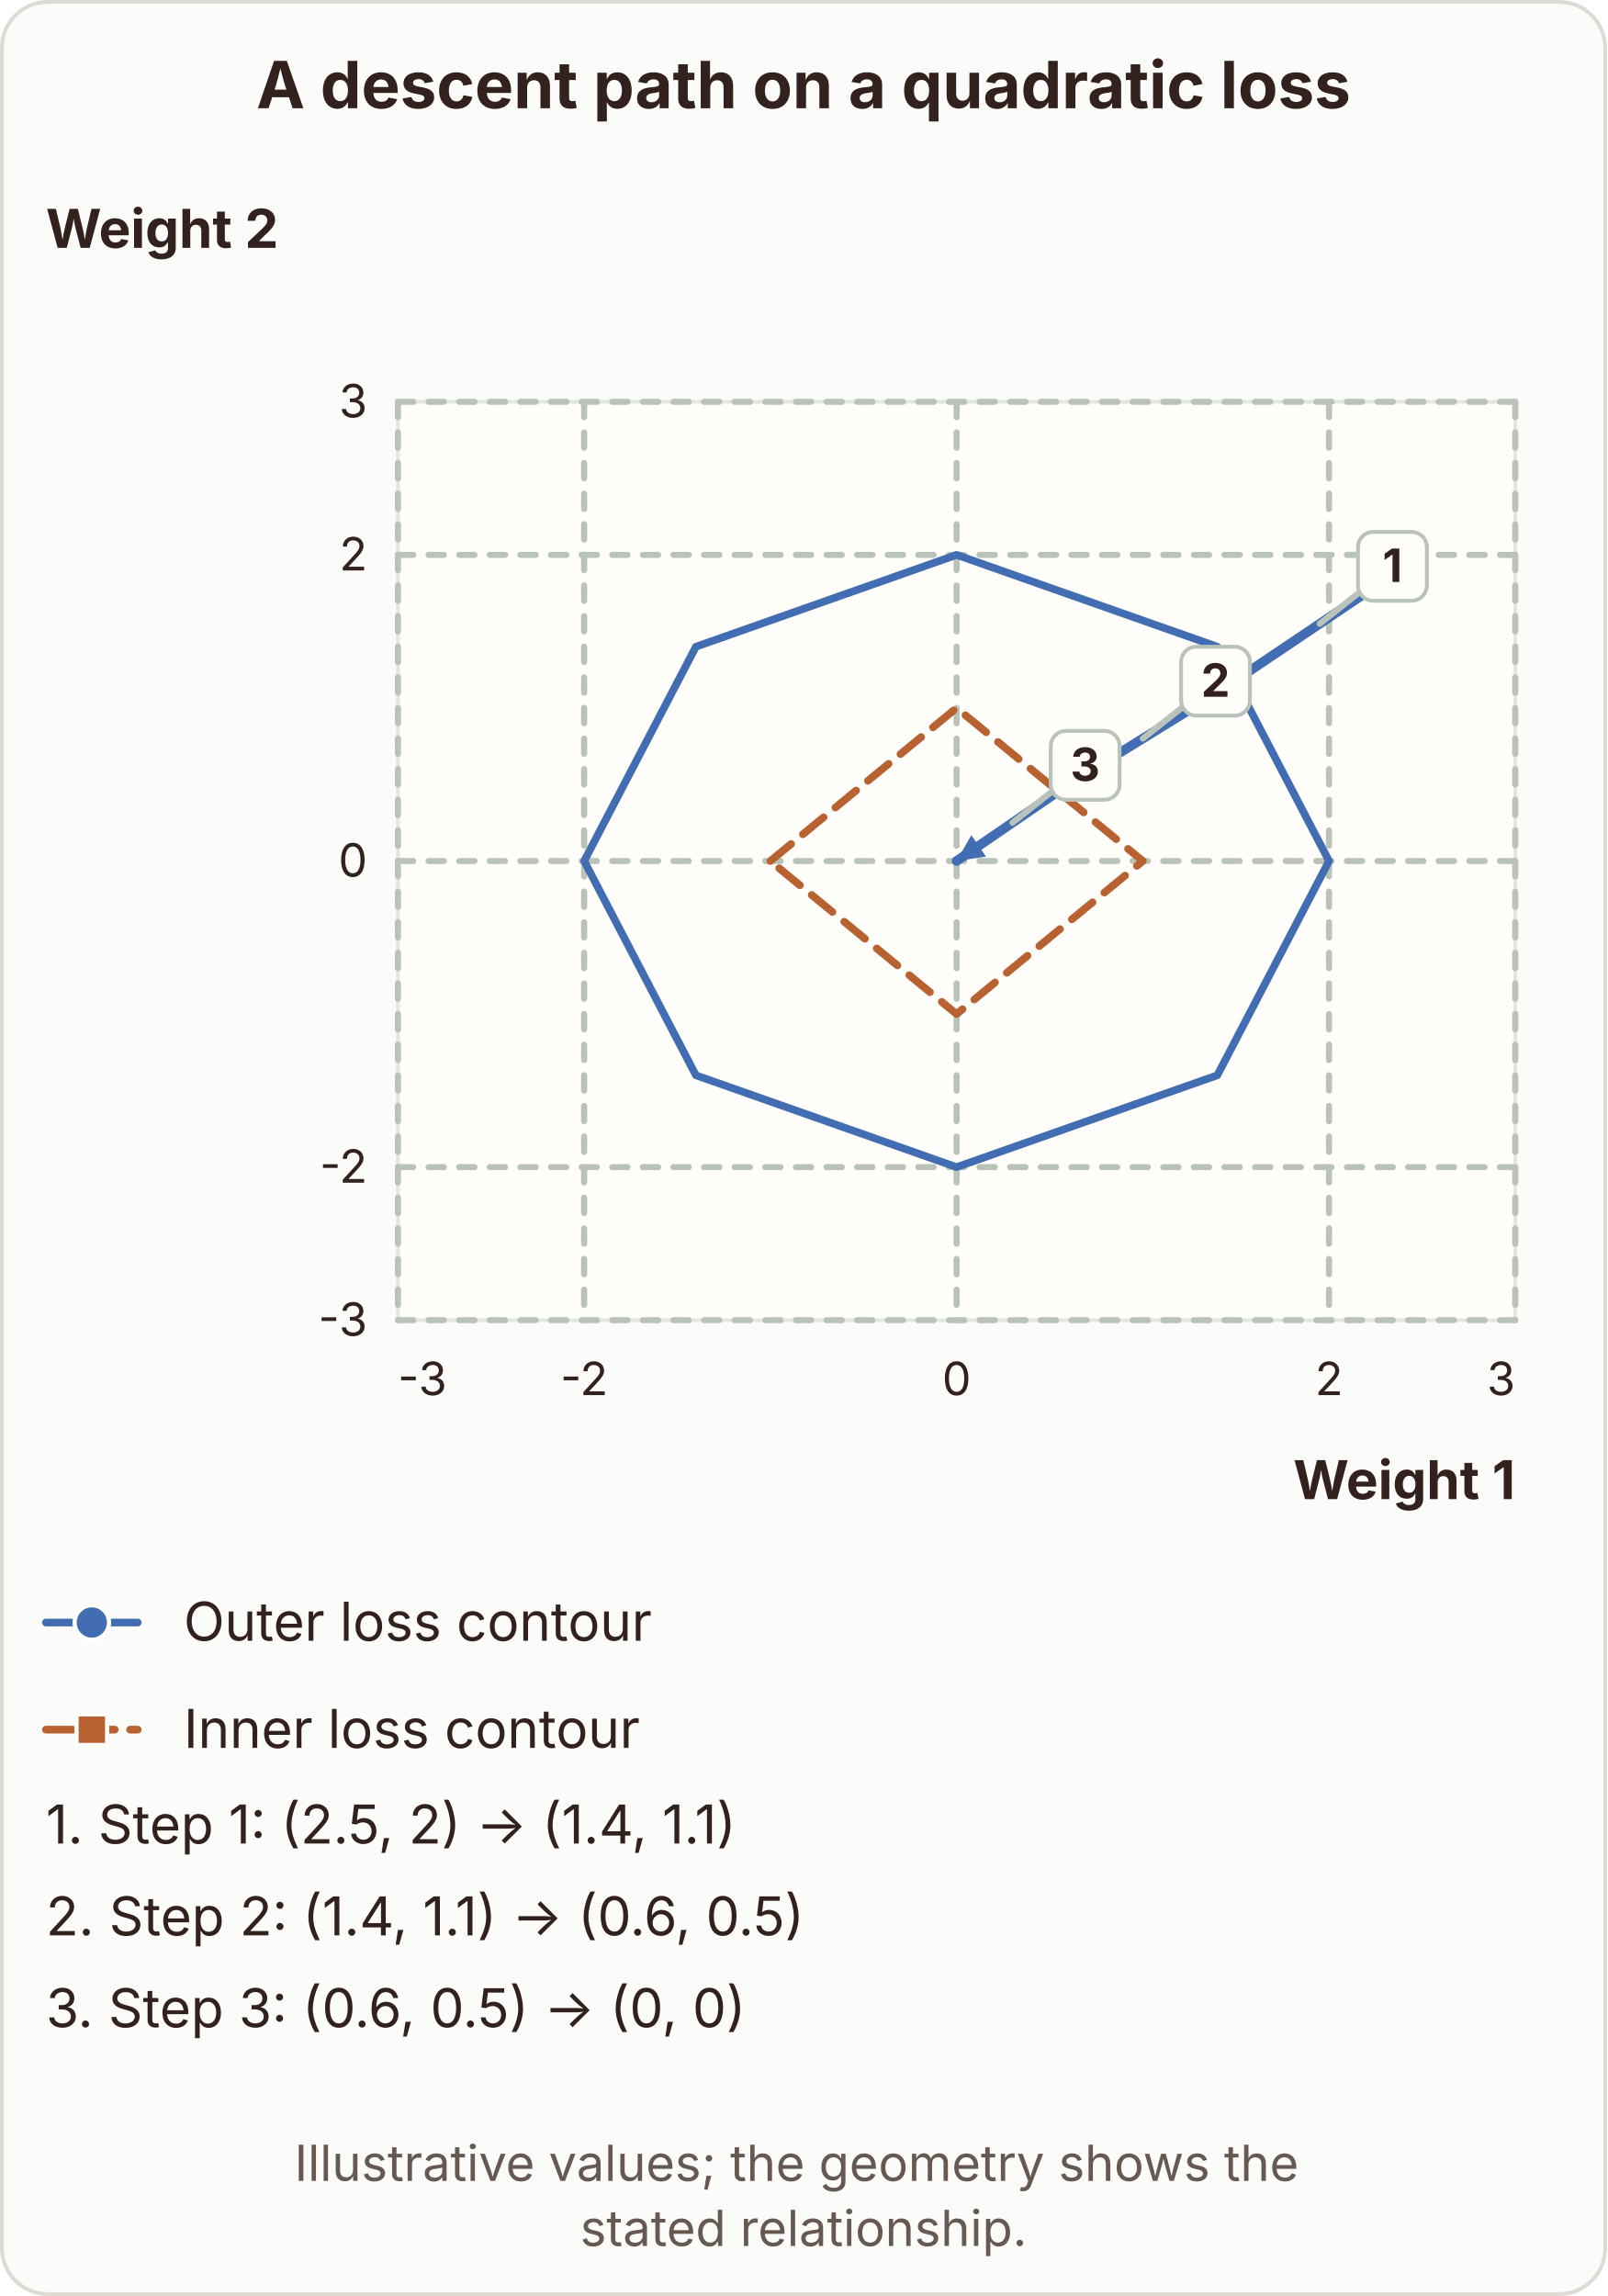
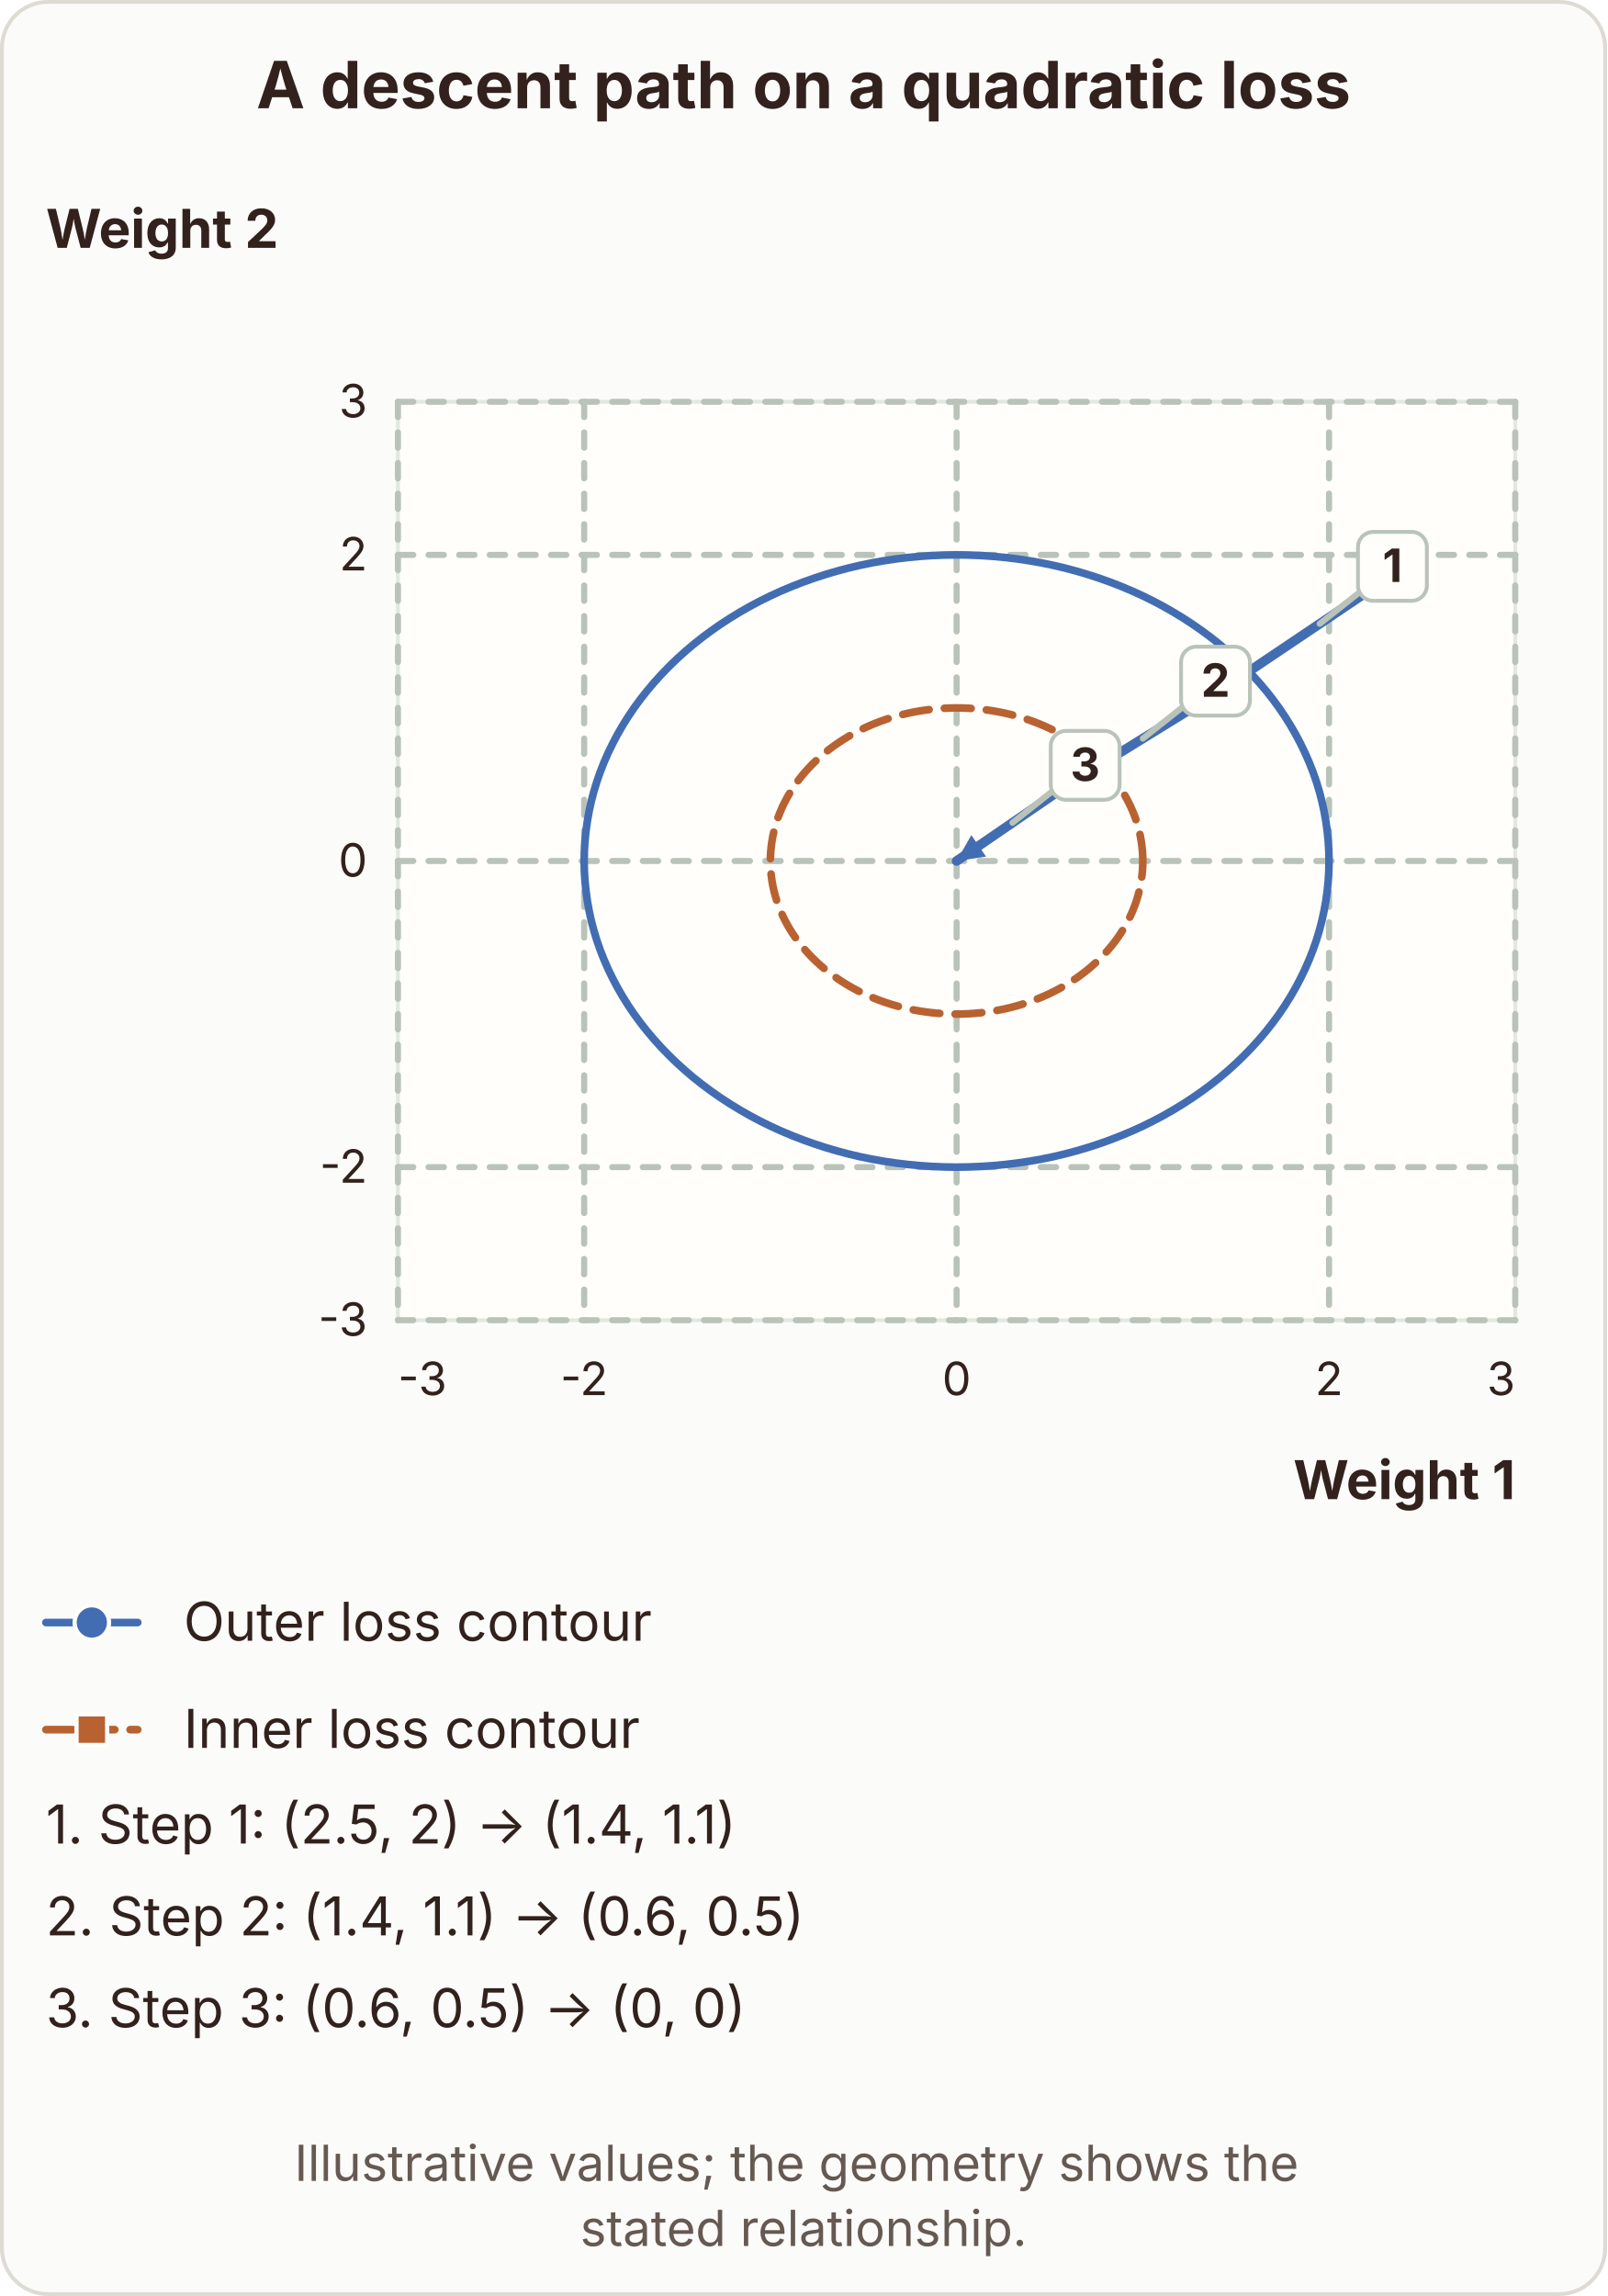
- <svg xmlns="http://www.w3.org/2000/svg" width="420" height="600" viewBox="0 0 420 600" role="img" aria-label="A descent path on a quadratic loss Weight 1: -3 to 3 Weight 2: -3 to 3 Outer loss contour (closed line): (-2, 0); (-1.4, 1.4); (0, 2); (1.4, 1.4); (2, 0); (1.4, -1.4); (0, -2); (-1.4, -1.4) Inner loss contour (closed line): (-1, 0); (0, 1); (1, 0); (0, -1) Step 1: (2.5, 2) → (1.4, 1.1) Step 2: (1.4, 1.1) → (0.6, 0.5) Step 3: (0.6, 0.5) → (0, 0) Illustrative values; the geometry shows the stated relationship." font-family="Inter, Liberation Sans, Arial, sans-serif" style="display:block;max-width:none;margin-inline:auto;--color-ink:#202723;--color-ink-2:#5d675f;--color-line:#e3e7e0;--viz-surface:#fffefa" data-tutor-diagram="coordinate-plot">
+ <svg xmlns="http://www.w3.org/2000/svg" width="420" height="600" viewBox="0 0 420 600" role="img" aria-label="A descent path on a quadratic loss Weight 1: -3 to 3 Weight 2: -3 to 3 Outer loss contour (closed line): (2, 0); (1.932, 0.518); (1.732, 1); (1.414, 1.414); (1, 1.732); (0.518, 1.932); (0, 2); (-0.518, 1.932); (-1, 1.732); (-1.414, 1.414); (-1.732, 1); (-1.932, 0.518); (-2, 0); (-1.932, -0.518); (-1.732, -1); (-1.414, -1.414); (-1, -1.732); (-0.518, -1.932); (0, -2); (0.518, -1.932); (1, -1.732); (1.414, -1.414); (1.732, -1); (1.932, -0.518) Inner loss contour (closed line): (1, 0); (0.966, 0.259); (0.866, 0.5); (0.707, 0.707); (0.5, 0.866); (0.259, 0.966); (0, 1); (-0.259, 0.966); (-0.5, 0.866); (-0.707, 0.707); (-0.866, 0.5); (-0.966, 0.259); (-1, 0); (-0.966, -0.259); (-0.866, -0.5); (-0.707, -0.707); (-0.5, -0.866); (-0.259, -0.966); (0, -1); (0.259, -0.966); (0.5, -0.866); (0.707, -0.707); (0.866, -0.5); (0.966, -0.259) Step 1: (2.5, 2) → (1.4, 1.1) Step 2: (1.4, 1.1) → (0.6, 0.5) Step 3: (0.6, 0.5) → (0, 0) Illustrative values; the geometry shows the stated relationship." font-family="Inter, Liberation Sans, Arial, sans-serif" style="display:block;max-width:none;margin-inline:auto;--color-ink:#202723;--color-ink-2:#5d675f;--color-line:#e3e7e0;--viz-surface:#fffefa" data-tutor-diagram="coordinate-plot">
  <rect x="0.5" y="0.5" width="419" height="599" rx="12" fill="var(--viz-surface, #fbfbfa)" stroke="var(--color-line, #dedad4)" />
  <text x="210" y="22.5" fill="var(--color-ink, #32211c)" font-size="17" font-weight="700" text-anchor="middle">
    <tspan x="210" y="28.28">A descent path on a quadratic loss</tspan>
  </text>
  <g transform="translate(0 39)">
    <rect x="104" y="66" width="292" height="240" fill="#fffefa" stroke="#e3e7e0" stroke-width="1" data-tutor-plot-area="" />
    <text x="12" y="21" fill="var(--color-ink, #32211c)" font-size="14" font-weight="700" text-anchor="start">
      <tspan x="12" y="25.76">Weight 2</tspan>
    </text>
    <polyline points="104,66 104,306" fill="none" stroke="#b9c3b9" stroke-width="1.6" stroke-dasharray="4 4" stroke-linecap="round" stroke-linejoin="round" />
    <polyline points="152.667,66 152.667,306" fill="none" stroke="#b9c3b9" stroke-width="1.6" stroke-dasharray="4 4" stroke-linecap="round" stroke-linejoin="round" />
    <polyline points="250,66 250,306" fill="none" stroke="#b9c3b9" stroke-width="1.6" stroke-dasharray="4 4" stroke-linecap="round" stroke-linejoin="round" />
    <polyline points="347.333,66 347.333,306" fill="none" stroke="#b9c3b9" stroke-width="1.6" stroke-dasharray="4 4" stroke-linecap="round" stroke-linejoin="round" />
    <polyline points="396,66 396,306" fill="none" stroke="#b9c3b9" stroke-width="1.6" stroke-dasharray="4 4" stroke-linecap="round" stroke-linejoin="round" />
    <polyline points="104,306 396,306" fill="none" stroke="#b9c3b9" stroke-width="1.6" stroke-dasharray="4 4" stroke-linecap="round" stroke-linejoin="round" />
    <text x="96" y="306" fill="var(--color-ink, #32211c)" font-size="12" font-weight="400" text-anchor="end">
      <tspan x="96" y="310.08">-3</tspan>
    </text>
    <polyline points="104,266 396,266" fill="none" stroke="#b9c3b9" stroke-width="1.6" stroke-dasharray="4 4" stroke-linecap="round" stroke-linejoin="round" />
    <text x="96" y="266" fill="var(--color-ink, #32211c)" font-size="12" font-weight="400" text-anchor="end">
      <tspan x="96" y="270.08">-2</tspan>
    </text>
    <polyline points="104,186 396,186" fill="none" stroke="#b9c3b9" stroke-width="1.6" stroke-dasharray="4 4" stroke-linecap="round" stroke-linejoin="round" />
    <text x="96" y="186" fill="var(--color-ink, #32211c)" font-size="12" font-weight="400" text-anchor="end">
      <tspan x="96" y="190.08">0</tspan>
    </text>
    <polyline points="104,106 396,106" fill="none" stroke="#b9c3b9" stroke-width="1.6" stroke-dasharray="4 4" stroke-linecap="round" stroke-linejoin="round" />
    <text x="96" y="106" fill="var(--color-ink, #32211c)" font-size="12" font-weight="400" text-anchor="end">
      <tspan x="96" y="110.08">2</tspan>
    </text>
    <polyline points="104,66 396,66" fill="none" stroke="#b9c3b9" stroke-width="1.6" stroke-dasharray="4 4" stroke-linecap="round" stroke-linejoin="round" />
    <text x="96" y="66" fill="var(--color-ink, #32211c)" font-size="12" font-weight="400" text-anchor="end">
      <tspan x="96" y="70.08">3</tspan>
    </text>
    <text x="104" y="321.5" fill="var(--color-ink, #32211c)" font-size="12" font-weight="400" text-anchor="start">
      <tspan x="104" y="325.58">-3</tspan>
    </text>
    <text x="152.667" y="321.5" fill="var(--color-ink, #32211c)" font-size="12" font-weight="400" text-anchor="middle">
      <tspan x="152.667" y="325.58">-2</tspan>
    </text>
    <text x="250" y="321.5" fill="var(--color-ink, #32211c)" font-size="12" font-weight="400" text-anchor="middle">
      <tspan x="250" y="325.58">0</tspan>
    </text>
    <text x="347.333" y="321.5" fill="var(--color-ink, #32211c)" font-size="12" font-weight="400" text-anchor="middle">
      <tspan x="347.333" y="325.58">2</tspan>
    </text>
    <text x="396" y="321.5" fill="var(--color-ink, #32211c)" font-size="12" font-weight="400" text-anchor="end">
      <tspan x="396" y="325.58">3</tspan>
    </text>
    <text x="396" y="348" fill="var(--color-ink, #32211c)" font-size="14" font-weight="700" text-anchor="end">
      <tspan x="396" y="352.76">Weight 1</tspan>
    </text>
    <polyline points="12,385 36,385" fill="none" stroke="#426db2" stroke-width="2" stroke-linejoin="round" stroke-linecap="round" />
    <circle cx="24" cy="385" r="4.5" fill="#426db2" stroke="#fffefa" stroke-width="1.1" />
    <text x="48" y="385" fill="var(--color-ink, #32211c)" font-size="14" font-weight="400" text-anchor="start">
      <tspan x="48" y="389.76">Outer loss contour</tspan>
    </text>
    <polyline points="12,413 36,413" fill="none" stroke="#b86232" stroke-width="2" stroke-dasharray="7 4" stroke-linejoin="round" stroke-linecap="round" />
    <rect x="20" y="409" width="8" height="8" fill="#b86232" stroke="#fffefa" stroke-width="1.1" />
    <text x="48" y="413" fill="var(--color-ink, #32211c)" font-size="14" font-weight="400" text-anchor="start">
      <tspan x="48" y="417.76">Inner loss contour</tspan>
    </text>
    <text x="12" y="438" fill="var(--color-ink, #32211c)" font-size="14" font-weight="400" text-anchor="start">
      <tspan x="12" y="442.76">1. Step 1: (2.5, 2) → (1.4, 1.1)</tspan>
    </text>
    <text x="12" y="462" fill="var(--color-ink, #32211c)" font-size="14" font-weight="400" text-anchor="start">
      <tspan x="12" y="466.76">2. Step 2: (1.4, 1.1) → (0.6, 0.5)</tspan>
    </text>
    <text x="12" y="486" fill="var(--color-ink, #32211c)" font-size="14" font-weight="400" text-anchor="start">
      <tspan x="12" y="490.76">3. Step 3: (0.6, 0.5) → (0, 0)</tspan>
    </text>
    <g data-tutor-plot-segment="vector">
      <g>
        <polyline points="371.667,106 318.133,142" fill="none" stroke="#426db2" stroke-width="2.5" stroke-linecap="round" stroke-linejoin="round" />
        <polygon points="318.133,142 322.045,135.272 325.839,140.915" fill="#426db2" data-tutor-arrowhead="" />
      </g>
    </g>
    <g data-tutor-plot-segment="vector">
      <g>
        <polyline points="318.133,142 279.2,166" fill="none" stroke="#426db2" stroke-width="2.5" stroke-linecap="round" stroke-linejoin="round" />
        <polygon points="279.2,166 283.375,159.432 286.943,165.221" fill="#426db2" data-tutor-arrowhead="" />
      </g>
    </g>
    <g data-tutor-plot-segment="vector">
      <g>
        <polyline points="279.2,166 250,186" fill="none" stroke="#426db2" stroke-width="2.5" stroke-linecap="round" stroke-linejoin="round" />
        <polygon points="250,186 253.854,179.239 257.697,184.849" fill="#426db2" data-tutor-arrowhead="" />
      </g>
    </g>
-     <path d="M152.667,186L181.867,130L250,106L318.133,130L347.333,186L318.133,242L250,266L181.867,242Z" fill="none" stroke="#426db2" stroke-width="2" stroke-linejoin="round" stroke-linecap="round" data-tutor-plot-series="Outer loss contour" />
-     <path d="M201.333,186L250,146L298.667,186L250,226Z" fill="none" stroke="#b86232" stroke-width="2" stroke-dasharray="7 4" stroke-linejoin="round" stroke-linecap="round" data-tutor-plot-series="Inner loss contour" />
+     <path d="M347.333,186C347.333,179.093 346.198,171.947 344.024,165.28C341.85,158.613 338.492,151.973 334.291,146C330.089,140.027 324.752,134.32 318.815,129.44C312.877,124.56 305.934,120.173 298.667,116.72C291.399,113.267 283.32,110.507 275.209,108.72C267.098,106.933 258.403,106 250,106C241.597,106 232.902,106.933 224.791,108.72C216.68,110.507 208.601,113.267 201.333,116.72C194.066,120.173 187.123,124.56 181.185,129.44C175.248,134.32 169.911,140.027 165.709,146C161.508,151.973 158.15,158.613 155.976,165.28C153.802,171.947 152.667,179.093 152.667,186C152.667,192.907 153.802,200.053 155.976,206.72C158.15,213.387 161.508,220.027 165.709,226C169.911,231.973 175.248,237.68 181.185,242.56C187.123,247.44 194.066,251.827 201.333,255.28C208.601,258.733 216.68,261.493 224.791,263.28C232.902,265.067 241.597,266 250,266C258.403,266 267.098,265.067 275.209,263.28C283.32,261.493 291.399,258.733 298.667,255.28C305.934,251.827 312.877,247.44 318.815,242.56C324.752,237.68 330.089,231.973 334.291,226C338.492,220.027 341.85,213.387 344.024,206.72C346.198,200.053 347.333,192.907 347.333,186Z" fill="none" stroke="#426db2" stroke-width="2" stroke-linejoin="round" stroke-linecap="round" data-tutor-plot-series="Outer loss contour" />
+     <path d="M298.667,186C298.667,182.547 298.099,178.973 297.012,175.64C295.925,172.307 294.246,168.987 292.145,166C290.045,163.013 287.376,160.16 284.407,157.72C281.439,155.28 277.967,153.087 274.333,151.36C270.7,149.633 266.66,148.253 262.605,147.36C258.549,146.467 254.202,146 250,146C245.798,146 241.451,146.467 237.395,147.36C233.34,148.253 229.3,149.633 225.667,151.36C222.033,153.087 218.561,155.28 215.593,157.72C212.624,160.16 209.955,163.013 207.855,166C205.754,168.987 204.075,172.307 202.988,175.64C201.901,178.973 201.333,182.547 201.333,186C201.333,189.453 201.901,193.027 202.988,196.36C204.075,199.693 205.754,203.013 207.855,206C209.955,208.987 212.624,211.84 215.593,214.28C218.561,216.72 222.033,218.913 225.667,220.64C229.3,222.367 233.34,223.747 237.395,224.64C241.451,225.533 245.798,226 250,226C254.202,226 258.549,225.533 262.605,224.64C266.66,223.747 270.7,222.367 274.333,220.64C277.967,218.913 281.439,216.72 284.407,214.28C287.376,211.84 290.045,208.987 292.145,206C294.246,203.013 295.925,199.693 297.012,196.36C298.099,193.027 298.667,189.453 298.667,186Z" fill="none" stroke="#b86232" stroke-width="2" stroke-dasharray="7 4" stroke-linejoin="round" stroke-linecap="round" data-tutor-plot-series="Inner loss contour" />
    <polyline points="344.9,124 363.9,109" fill="none" stroke="#b9c3b9" stroke-width="1.6" stroke-linecap="round" stroke-linejoin="round" />
    <rect x="354.9" y="100" width="18" height="18" rx="4" fill="#fffefa" stroke="#b9c3b9" stroke-width="1" data-tutor-plot-badge="1" />
    <text x="363.9" y="109" fill="var(--color-ink, #32211c)" font-size="12" font-weight="700" text-anchor="middle">
      <tspan x="363.9" y="113.08">1</tspan>
    </text>
    <polyline points="298.667,154 317.667,139" fill="none" stroke="#b9c3b9" stroke-width="1.6" stroke-linecap="round" stroke-linejoin="round" />
    <rect x="308.667" y="130" width="18" height="18" rx="4" fill="#fffefa" stroke="#b9c3b9" stroke-width="1" data-tutor-plot-badge="2" />
    <text x="317.667" y="139" fill="var(--color-ink, #32211c)" font-size="12" font-weight="700" text-anchor="middle">
      <tspan x="317.667" y="143.08">2</tspan>
    </text>
    <polyline points="264.6,176 283.6,161" fill="none" stroke="#b9c3b9" stroke-width="1.6" stroke-linecap="round" stroke-linejoin="round" />
    <rect x="274.6" y="152" width="18" height="18" rx="4" fill="#fffefa" stroke="#b9c3b9" stroke-width="1" data-tutor-plot-badge="3" />
    <text x="283.6" y="161" fill="var(--color-ink, #32211c)" font-size="12" font-weight="700" text-anchor="middle">
      <tspan x="283.6" y="165.08">3</tspan>
    </text>
  </g>
  <text x="210" y="574" fill="var(--color-ink-2, #665951)" font-size="13" font-weight="400" text-anchor="middle">
    <tspan x="210" y="569.92">Illustrative values; the geometry shows the</tspan>
    <tspan x="210" y="586.92">stated relationship.</tspan>
  </text>
</svg>
